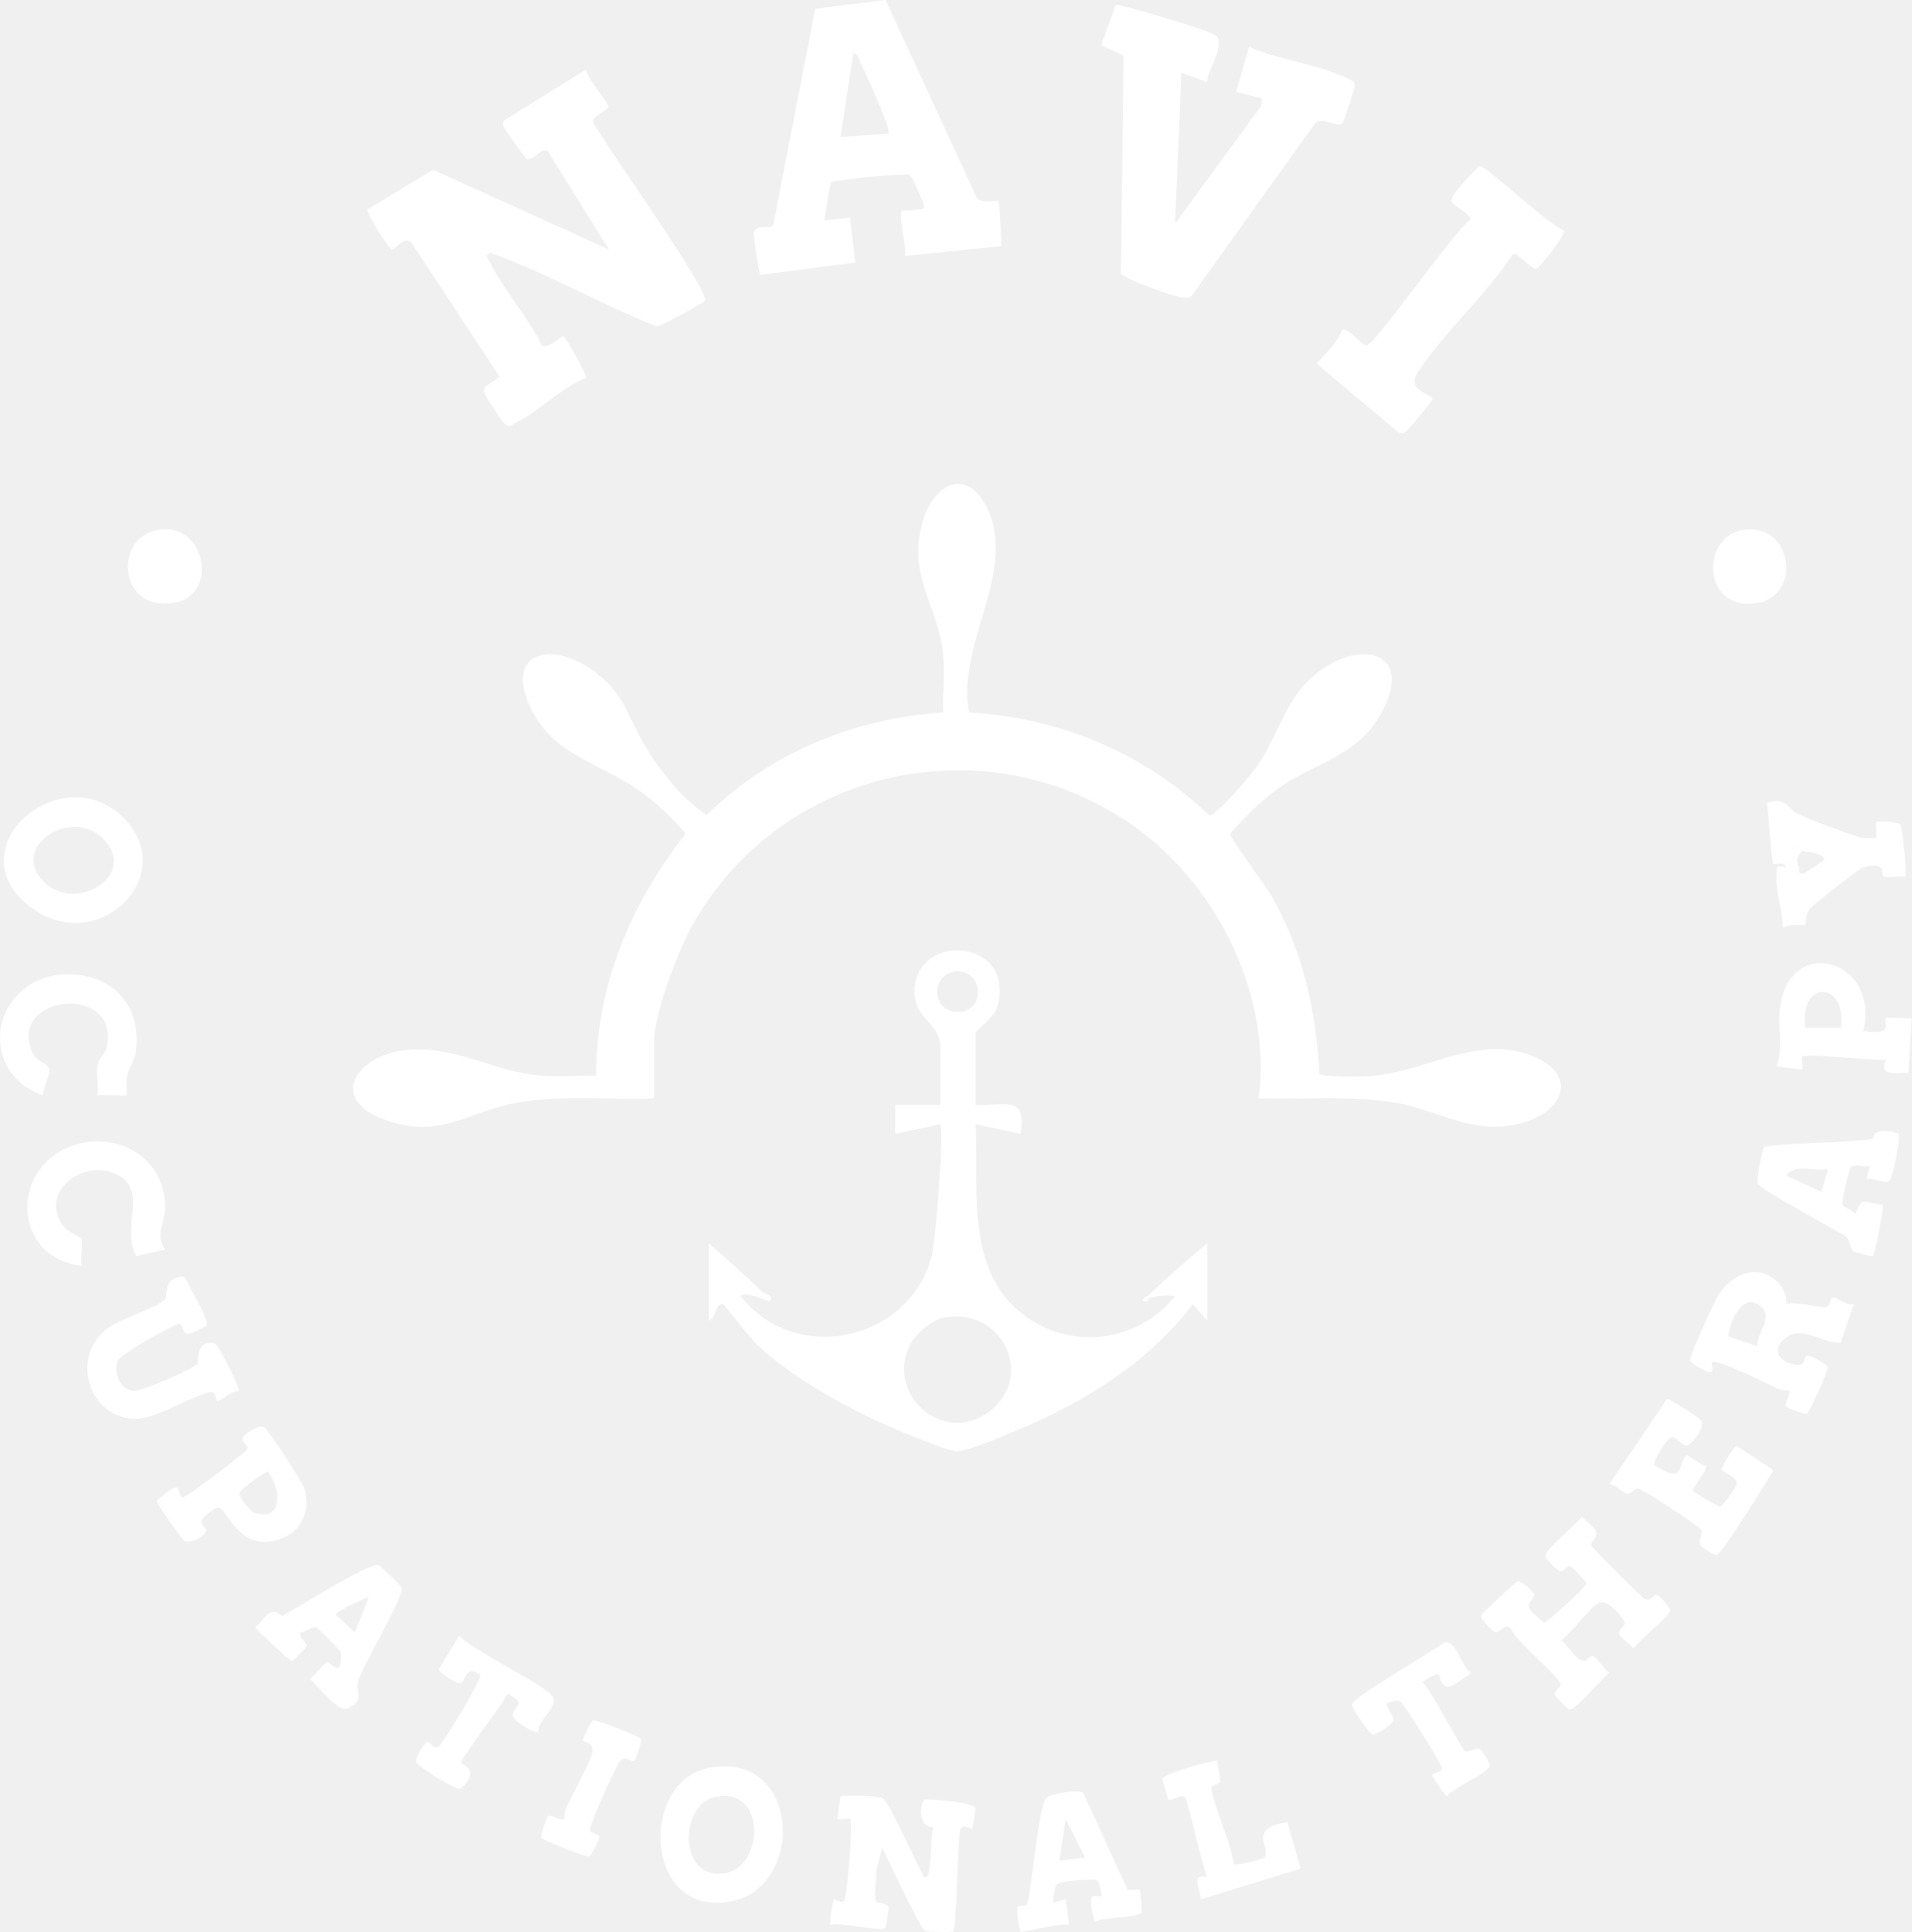
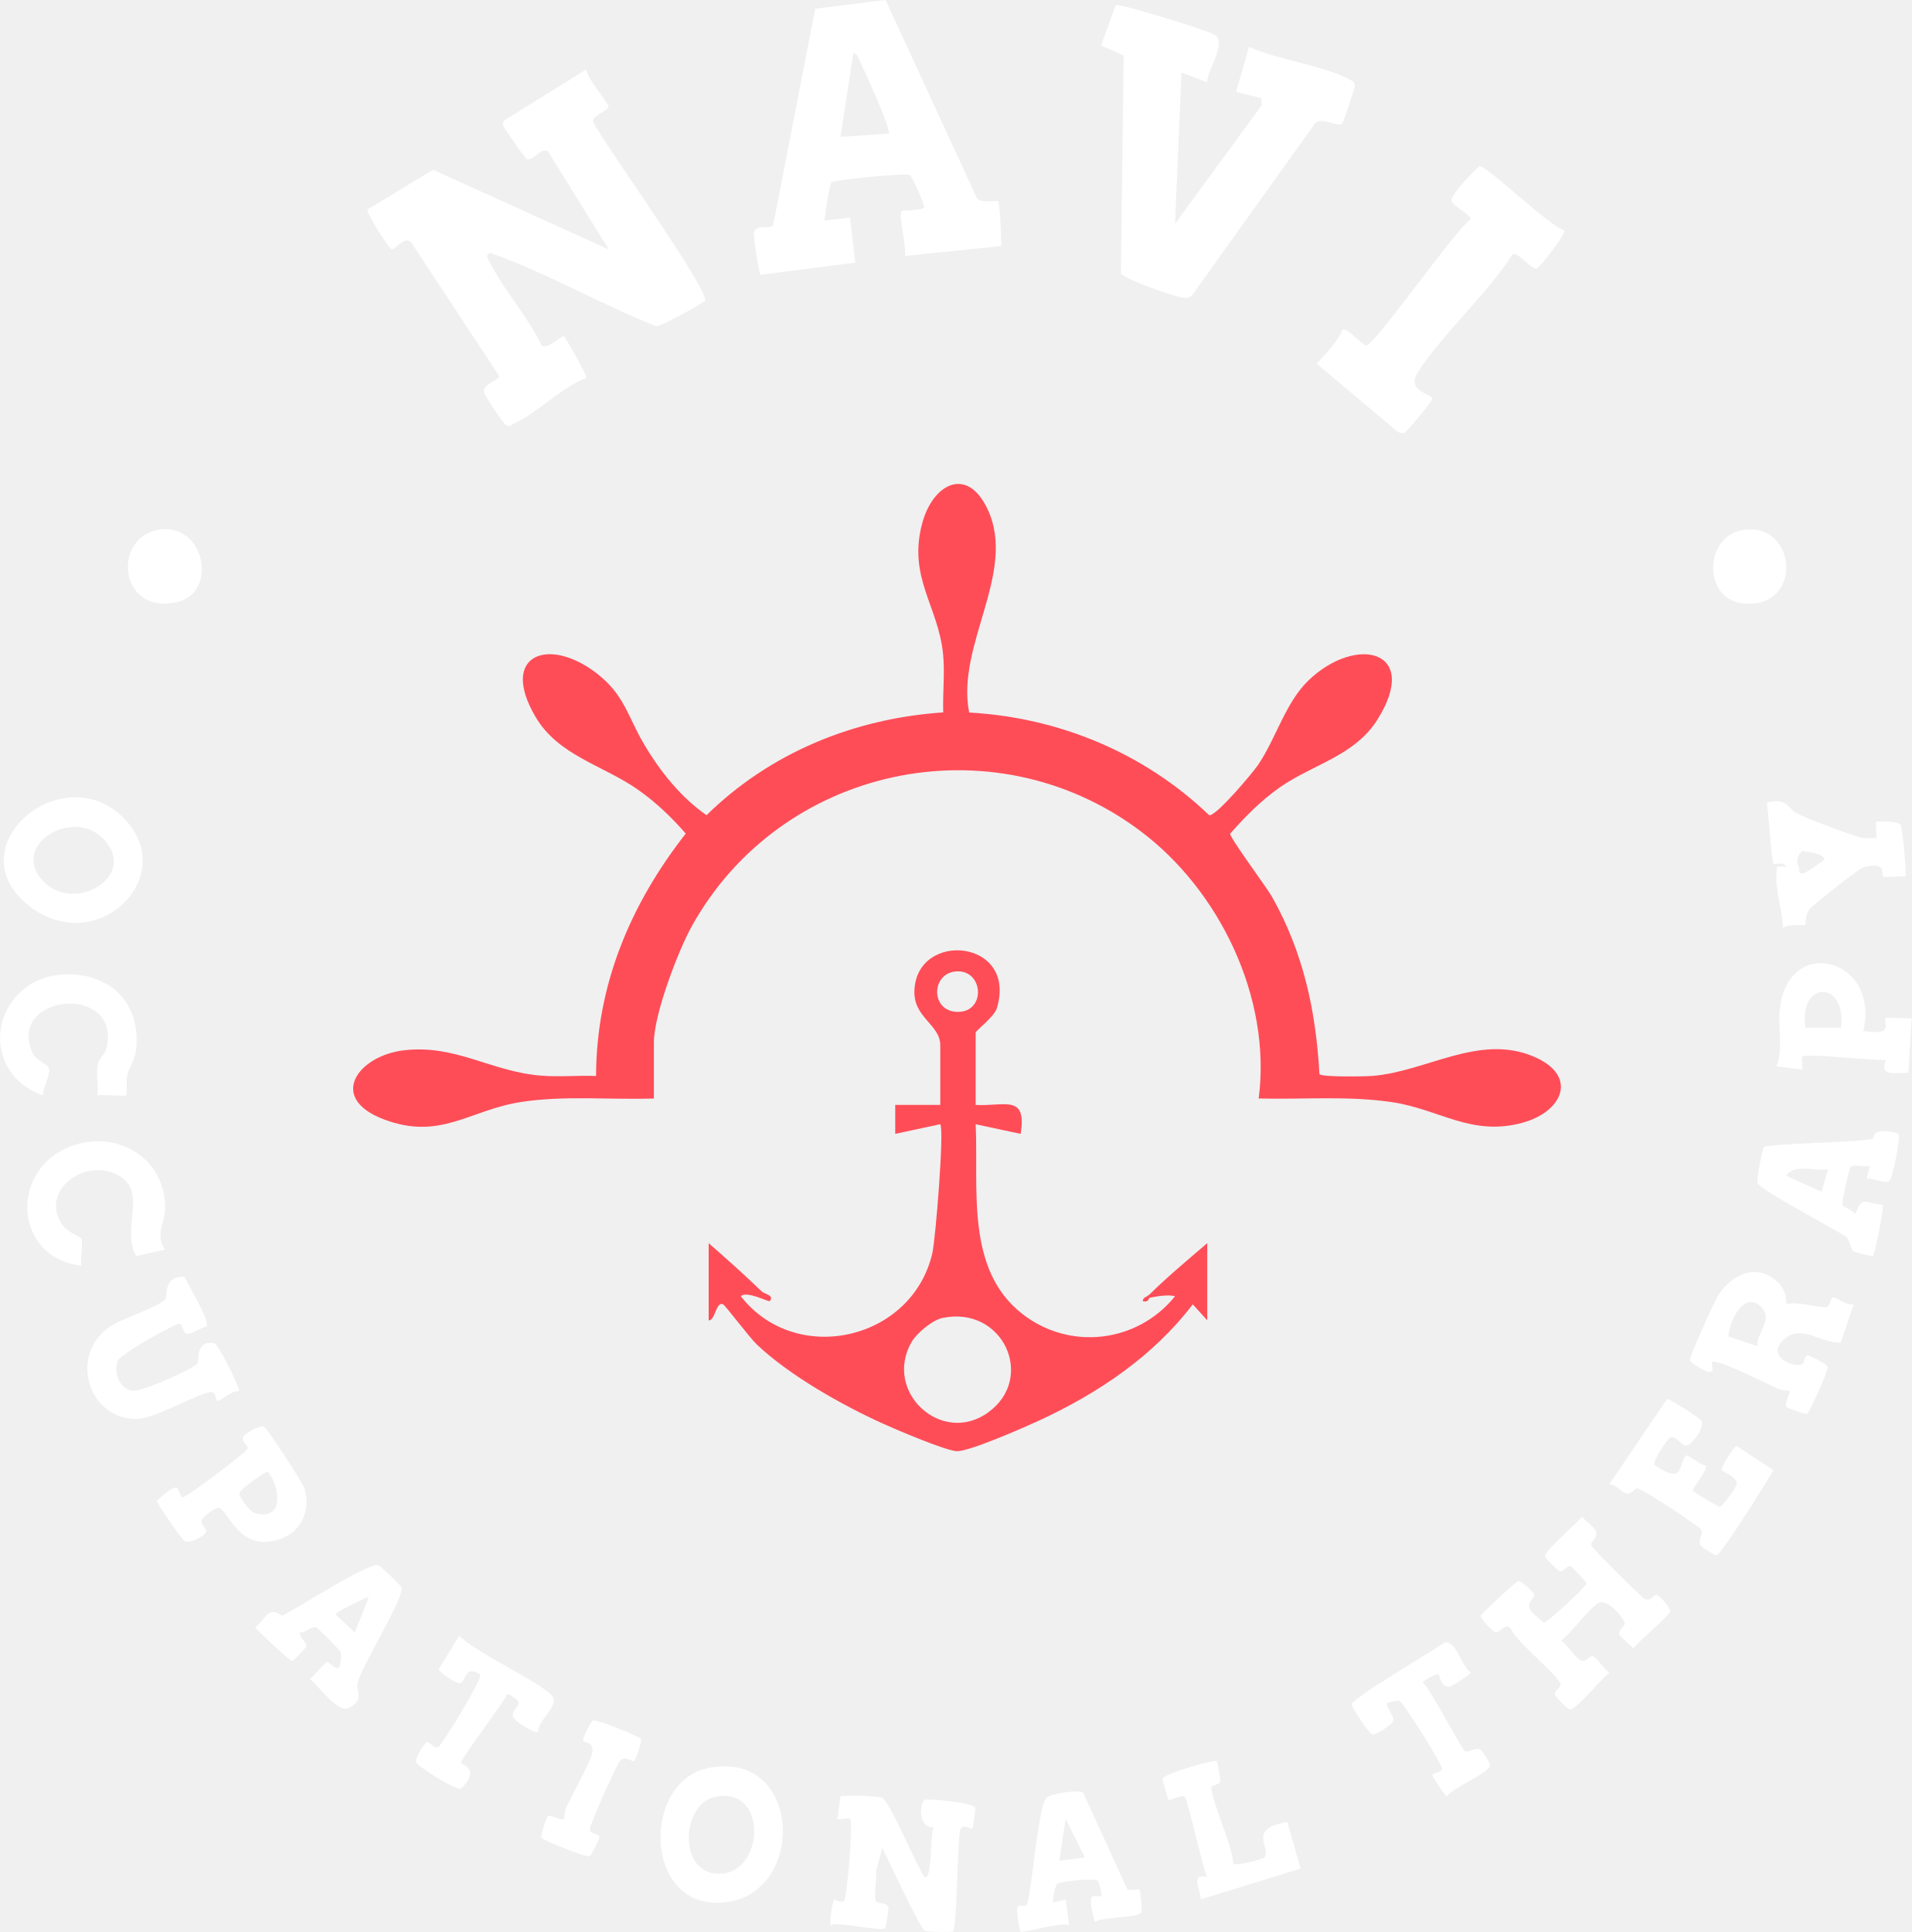
<svg xmlns="http://www.w3.org/2000/svg" fill="#ffffff" id="Camada_2" data-name="Camada 2" viewBox="0 0 285.18 288.23">
  <defs>
-     
+     <style>.cls-7,.cls-10{fill:#ff4d58}</style>
  </defs>
  <g id="Camada_1-2" data-name="Camada 1">
    <g>
      <path class="cls-7" d="M97.56,163.88c-6.5.22-13.44-.48-19.87.53-7.7,1.2-11.98,5.78-20.44,2.58s-3.84-9.54,3.11-10.31c7.64-.85,12.85,3.15,20.22,3.78,2.76.24,5.57-.04,8.34.06.04-13.57,5.14-25.64,13.38-36.16-2.1-2.41-4.39-4.61-7-6.46-5.29-3.76-11.97-5.1-15.42-10.97-5.47-9.31,2.03-12.07,9.26-6.38,4.02,3.16,4.51,6.34,6.89,10.39s5.48,7.97,9.37,10.68c9.51-9.34,22.01-14.44,35.31-15.34-.1-2.9.27-5.9-.03-8.79-.75-7.16-5.3-11.42-3.08-19.51,1.59-5.79,6.68-8.52,9.73-2.01,4.43,9.44-4.75,20.27-2.75,30.33,13.42.74,26.12,6.04,35.81,15.32,1.02.18,6.46-6.29,7.28-7.49,2.69-3.96,4.1-9.33,7.53-12.62,7.14-6.86,16.85-4.55,10.24,5.92-3.37,5.32-9.59,6.61-14.47,10-2.8,1.95-5.2,4.39-7.45,6.94-.11.57,5.4,7.94,6.25,9.44,4.65,8.26,6.55,17.01,7.06,26.43.34.48,6.88.36,7.96.27,8.08-.67,15.88-6.33,24.01-2.88,6.71,2.85,4.35,8.22-1.67,9.87-7.63,2.09-12.38-2.03-19.51-3.08-6.55-.97-13.25-.37-19.85-.54,1.95-14.97-5.82-31.12-17.8-40.02-21.99-16.35-53.49-9.54-66.74,14.27-2.1,3.77-5.68,13.24-5.68,17.35v8.4Z" />
      <path class="cls-3" d="M72.61,38.18c2.14,4.71,5.96,8.7,8.21,13.38,1,.59,2.99-1.6,3.29-1.38.29.21,3.55,5.91,3.34,6.2-3.65,1.37-7.42,5.3-10.75,6.8-.46.21-.55.6-1.22.23-.4-.22-3.25-4.48-3.29-4.92-.12-1.14,1.74-1.54,2.33-2.31l-12.95-19.68c-.97-1.78-2.52.75-3.13.7-.35-.03-3.73-5.24-3.63-5.93l9.79-5.94,26.23,11.89-9.1-14.66c-1.01-.65-2.07,1.44-3.09,1.19-.3-.07-3.56-4.77-3.6-5.08-.09-.62.3-.8.74-1.05l11.68-7.26c0,1.17,3.33,5.05,3.32,5.52,0,.68-2.53,1.34-2.31,2.32,1.66,3.26,17.5,25.3,16.69,26.65-.21.36-6.64,3.91-7.27,3.82-8.29-3.29-16.44-8.03-24.82-10.96-.31.39-.71-.1-.96-.48-.5-.25-.3.07,0,.48.44-.25.63-.02.48.48Z" />
      <path class="cls-3" d="M180.08,12.27l-3.83-1.44-.96,22.55,12.87-17.59.08-1.12-3.84-.97,1.93-6.71c4.16,1.91,11.25,2.8,15.02,4.89.51.28.78.31.74,1.01-.02.3-1.65,5.4-1.89,5.58-.72.52-3.14-1.16-4.07,0l-18.21,25.46c-.36.51-.81.51-1.37.49-1.13-.05-9.06-2.86-9.34-3.67l.42-32.47-3.37-1.5,2.18-6.04c1-.14,13.56,3.75,14.75,4.44,1.95,1.13-1.12,5.28-1.12,7.11Z" />
      <path class="cls-3" d="M233.34,34.36c.35.5-3.69,5.63-4.12,5.72-.76.16-2.93-2.64-3.55-2.16-3.95,6.09-10.21,11.6-14.12,17.56-1.91,2.92,2.1,3.21,2.12,4.05,0,.32-3.82,4.91-4.13,5.01-.54.17-1.02-.04-1.4-.43l-11.73-9.86c1.37-1.49,3.11-3.17,3.84-5.03.71-.49,2.93,2.31,3.59,2.31,1.22,0,13.14-17.11,15.58-18.86-.48-1.09-3.01-2.02-2.89-2.87.14-.99,3.23-4.18,4.17-5.01,1-.17,10.55,9.05,12.64,9.58Z" />
      <path class="cls-3" d="M235.99,226.27c.48.64,1.95,1.56,2.12,2.25.25,1.02-.96,1.5-.71,2.06.23.51,7.45,7.71,7.96,7.96.96.47,1.31-.82,1.91-.55.35.15,1.97,1.87,1.88,2.37-.13.75-4.75,4.5-5.48,5.57-.41-.58-2.04-1.68-2.12-2.21-.09-.59.77-1.05.85-1.47.1-.49-2.61-4.02-4.02-3.05-1.78,1.22-3.66,4.15-5.49,5.55.88.59,2.11,2.54,2.88,2.92.96.47,1.31-.82,1.91-.55s1.68,1.97,2.39,2.43c-1.04.75-5.03,5.64-5.92,5.48-.29-.05-2.14-1.91-2.19-2.19-.09-.59.77-1.05.85-1.47.2-1.02-6.77-6.5-7.35-8.33-.82-1.15-1.6.58-2.35.47-.38-.06-2.29-1.97-2.19-2.53.64-.77,5.18-5,5.55-5.07.5-.09,2.21,1.53,2.37,1.89.25.56-.96,1.04-.71,2.06.15.63,1.63,1.72,2.18,2.22.43.08,6.46-5.47,6.38-5.9-.03-.18-2.17-2.41-2.37-2.5-.56-.24-.99.81-1.62.72-.28-.04-2.14-1.9-2.19-2.19-.16-.89,4.73-4.89,5.48-5.92Z" />
      <path class="cls-3" d="M30.82,197.91c-.92.13-2.16,1.19-3.02,1.05-.47-.08-.58-1.43-1.02-1.47-.54-.06-8.94,4.5-9.27,5.61-.5,1.7.25,4.03,2.18,4.38,1.34.24,8.75-3.08,9.75-4.01.25-.24-.31-3.72,2.56-3.05.6.14,3.89,6.8,3.65,7.12-1.11-.11-2.4,1.27-3.12,1.44-.39.09-.28-.94-.69-1.22-1.02-.7-8.38,3.86-11.38,3.92-7.09.15-10.17-9.08-4.46-13.47,2.07-1.59,7.03-2.86,8.64-4.35.4-.37-.4-3.51,2.86-3.39.56,1.17,3.87,6.64,3.31,7.43Z" />
      <path class="cls-4" d="M246.81,218.54c4.74,3.28,3.44-.44,4.78-1.4.22-.15,2.13,1.5,2.84,1.48.47.67-2.11,3.49-1.89,3.79.14.19,3.79,2.41,4.02,2.37.47-.08,2.37-2.79,2.51-3.3.3-1.13-2.22-1.89-2.24-2.21-.04-.5,1.84-3.47,2.23-3.56l5.51,3.62c-.92,1.58-7.72,12.51-8.47,12.68-.31.07-2.23-1.17-2.39-1.44-.5-.82.45-1.72.06-2.39-.29-.49-8.98-6.25-9.54-6.13-.44.09-.85.82-1.46.78-.78-.05-1.71-1.43-2.71-1.38l8.63-12.73c.27-.13,4.89,2.88,5.07,3.15.68,1.07-1.45,3.92-2.33,3.78-.62-.1-1.52-1.54-2.26-1.17-.52.25-2.68,3.62-2.36,4.07Z" />
      <path class="cls-1" d="M24.62,186.43l-4.3.95c-2.43-4.2,2.15-10.06-3.27-12.33-4.94-2.08-11.12,2.9-7.72,7.71.83,1.18,2.75,1.76,2.83,2.07.25,1.06-.21,2.81-.02,4-10.08-1.17-10.79-14.23-1.7-17.77,6.9-2.69,14.4,1.71,14.19,9.36-.05,2.01-1.53,3.83-.01,6.01Z" />
      <path class="cls-1" d="M17.73,148.22c2.28,2.28,2.97,5.52,2.53,8.66-.19,1.39-1.02,2.37-1.28,3.51-.18.79,0,2.9-.11,3.01-.16.17-3.57-.12-4.32,0,.15-1.44-.24-3.16.02-4.54.19-1,1.1-1.57,1.32-2.52,2.28-9.65-14.89-8.14-11.06.7.55,1.27,2.26,1.64,2.47,2.35.27.93-.91,2.91-.91,4-7.46-2.47-8.64-11.82-2.16-16.32,3.85-2.67,10.18-2.19,13.51,1.13Z" />
      <path class="cls-1" d="M214.63,249.77c-.28-.2-2.42,1.06-2.39,1.19,1.21,1.12,5.78,9.98,6.3,10.27.59.33,1.6-.65,2.32-.22.27.16,1.46,2.03,1.41,2.37-.2,1.17-5.55,3.33-6.44,4.61-.19,0-2.08-2.84-2.15-3.12-.1-.39,1.29-.36,1.44-.97.14-.58-5.74-9.78-6.25-10.09-.41-.25-1.85.2-1.91.28-.36.48,1.03,1.86.9,2.57-.12.64-2.6,2.15-3.07,2.11-.51-.04-3.03-3.82-3.13-4.46-.14-.93,12.19-8.01,13.8-9.26,1.77-.46,2.5,3.54,3.96,4.49,0,.19-2.76,2.05-3.19,2.09-1.3.13-1.49-1.77-1.61-1.85Z" />
      <path class="cls-1" d="M80.28,258.4c-.39.29-3.87-1.64-3.78-2.55.14-1.5,2.29-1.56-.77-3.18-.69,1.48-6.98,9.68-6.95,10.3.02.3,3.06.9,0,3.86-.63.41-6.53-3.35-6.7-3.93-.2-.68,1.3-2.99,1.64-3.02.38-.04,1.05,1.1,1.69.72.54-.32,6.64-10.18,6.21-10.79-2.41-1.59-1.98,1.19-3.09,1.29-.45.04-2.94-1.47-3.06-2.11l3.05-4.96c2.1,2.37,12.76,7.25,13.94,9.1.92,1.44-2.28,3.54-2.19,5.28Z" />
      <path class="cls-1" d="M23.55,79.05c6.97-1.31,9.21,9.5,2.65,10.83-8.43,1.72-9.45-9.55-2.65-10.83Z" />
      <path class="cls-1" d="M260.11,79.05c8.06-1.17,8.96,11.96-.14,10.96-5.98-.66-5.82-10.09.14-10.96Z" />
      <path class="cls-10" d="M171.45,193.63c-.06.01-.11.75-.96.48-.03-.57.68-.68.96-.95v.48Z" />
      <path class="cls-6" d="M73.09,37.7l-.48.48c-.04-.08-.39-.12-.48-.48-.29-.16-.29-.32,0-.48.62-.2.84.44.96.48Z" />
      <path class="cls-7" d="M171.45,193.15c-.27.18-.28.34,0,.48.96-.23,2.89-.54,3.84-.24-5.62,6.96-15.71,8.15-22.78,2.63-8.53-6.65-6.51-18.71-6.96-28.3l6.71,1.44c.97-6-2.43-4.07-6.71-4.32v-10.8c0-.25,2.77-2.37,3.14-3.57,3.21-10.36-11.98-11.74-12.28-2.65-.13,4.05,3.86,5.01,3.86,8.14v8.88h-6.72v4.32s6.71-1.44,6.71-1.44c.64.72-.7,17.17-1.17,19.22-2.99,13.01-20.32,17-28.57,6.45.79-.9,4.17.89,4.31.72.75-.88-.8-1.06-1.18-1.43-2.58-2.48-5.23-4.87-7.93-7.21v11.52c.99.04,1.09-2.9,2.15-2.4.35.17,3.95,4.97,5.04,6,4.87,4.62,12.74,9.06,18.88,11.83,1.9.86,9.5,4.11,11.03,4.08,1.96-.03,9.93-3.53,12.17-4.56,8.82-4.08,17-9.56,22.95-17.35l2.16,2.39v-11.52c-2.91,2.5-5.9,4.98-8.64,7.68ZM142.9,144.91c3.83-.01,4.15,6.05,0,6.05-4.21,0-4.04-6.03,0-6.05ZM147.47,210.68c-7,5.11-15.78-3.09-11.46-10.5.77-1.31,3.1-3.25,4.6-3.56,9.01-1.87,13.91,8.91,6.86,14.05Z" />
      <path class="cls-5" d="M72.13,37.22c.03.15-.04.33,0,.48-.62.03-.74-.91-.24-.96l.24.48Z" />
      <path class="cls-3" d="M148.9,30.02c-.22-.22-2.93.53-3.31-.77L132.11,0l-10.49,1.3-6.27,32.26c-.42.75-2.44-.25-2.87,1.09-.13.39.71,6.18.98,6.35l14.14-1.83-.8-6.71-3.79.44c.03-.83.78-5.52,1.01-5.7.46-.37,11.29-1.46,11.73-1.07.41.36,2.29,4.63,2.13,4.85-.66.46-3.23.37-3.35.49-.56.54.76,5.54.47,6.71l14.37-1.47c.02-.87-.21-6.46-.45-6.69ZM132.58,19.94l-7.2.48,1.92-12.47c.72.05.73.75.96,1.19.64,1.23,4.8,10.33,4.31,10.8Z" />
      <path class="cls-3" d="M18.7,122.31c-9.24-9.93-26.02,4.42-13.9,13.18,9.83,7.11,21.86-4.63,13.9-13.18ZM6.55,131.58c-5.32-5.34,4.28-11.34,8.97-6.33,5.08,5.44-4.3,11.01-8.97,6.33Z" />
      <path class="cls-3" d="M137.91,268.53c-.79.67-.92,4.28,1.42,4.05-.67.7-.17,8.31-1.46,7.41-1.18-1.78-5.06-11.04-6.24-11.76-.55-.34-6-.43-6.22-.21-.12.12-.35,2.76-.51,3.33.46.1,1.78-.14,1.93,0,.45.42-.44,11.92-.95,12.27-.51.35-1.34-.31-1.43-.26-.28.19-.74,3.59-.51,3.82,1.39-.51,7.5,1.06,8.13.45.11-.11.52-2.89.48-3.04-.25-.89-1.77-.5-1.92-1.06-.27-.98.22-3.07.04-4.26l.95-3.6c.83,1.67,5.6,11.94,6.34,12.37.33.19,4.07.25,4.22.1.56-.59.66-13.06,1.03-15.04.35-1.22,1.69-.13,1.85-.3.1-.11.49-2.92.45-3.07-.23-.84-7.29-1.46-7.59-1.21Z" />
      <path class="cls-3" d="M105.58,263.79c-9.96,2.08-9.62,21.5,2.72,20,12.09-1.47,11.33-22.94-2.72-20ZM107.83,279.51c-6.79.67-6.3-10.25-1.3-11.4,7.94-1.83,7.56,10.79,1.3,11.4Z" />
      <path class="cls-1" d="M168.17,281.85l-6.56-14.35c-.52-.58-4.9.06-5.52.73-1.21,1.32-2.1,13.22-2.84,15.79-.19.63-1.38,0-1.49.55-.12.56.28,3.41.52,3.59.29.22,6.02-1.43,7.2-.96l-.49-3.84-1.91.48c.05-.68.21-2.63.82-2.88.81-.34,5.23-.77,5.82-.4.27.17.71,2.17.55,2.33-.15.15-1.36-.3-1.47.25-.23,1.15.29,2.47.51,3.59,1.25-.81,6.33-.55,6.99-1.43.1-.13-.17-3.25-.29-3.37-.19-.18-1.39.21-1.84-.07ZM158.02,277.59l.96-6.23,2.87,5.75-3.83.48Z" />
      <path class="cls-1" d="M192.08,271.84c-6.08.92-2.46,3.76-3.41,5.22-.21.32-4.24,1.37-4.71.98.19-1.97-3.75-10.64-3.18-11.49.21-.31,1.15-.3,1.26-.79.05-.25-.41-2.93-.52-3.03-.33-.29-8.02,1.94-8.09,2.63-.02.16.78,3.02.9,3.13.21.2,2.05-.78,2.39-.48.47.42,2.63,10.5,3.36,11.99-2.57-.46-1.02,1.59-.96,3.36l14.9-4.59-1.96-6.92Z" />
      <path class="cls-2" d="M88.43,256.69c-.31.2-1.46,2.49-1.46,2.89,0,.5,1.64.11,1.4,1.84-.17,1.23-3.12,6.55-3.87,8.18-.27.58-.31,1.71-.38,1.77-.34.31-2.1-.67-2.37-.47-.14.1-1.21,2.96-.96,3.31.23.32,6.74,2.99,7.17,2.71.31-.2,1.46-2.49,1.46-2.89,0-.42-1.29-.41-1.44-1.02-.13-.55,3.95-9.68,4.53-10.31.81-.88,1.8.23,2.12.01.14-.1,1.21-2.97.96-3.32-.23-.32-6.74-2.99-7.17-2.71Z" />
      <path class="cls-1" d="M53.37,250.98c.65-2.55,7.05-12.77,6.52-14.19-.1-.26-3.14-3.2-3.45-3.28-1.56-.4-12.18,6.52-14.38,7.55-2-1.61-2.44.5-3.99,1.74.65.74,5.13,5.01,5.51,5.02.15,0,2.08-1.97,2.12-2.2.11-.65-1.12-1.24-.92-2.09.78.1,1.78-1.02,2.41-.74.23.1,3.51,3.4,3.61,3.64.26.59-.07,2.24-.26,2.38-.49.35-1.41-.84-1.68-.85-.42,0-2.06,2.12-2.63,2.53,1.21.92,4.18,5.12,5.74,4.34,2.55-1.28,1.04-2.42,1.41-3.85ZM52.93,243.53l-2.86-2.64c0-.48,4.04-2.26,4.79-2.64.53-.27,1.08-.88,0,.48l-1.93,4.8Z" />
      <path class="cls-1" d="M42.04,229.51c3.12-1.19,4.29-4.4,3.37-7.49-.23-.78-5.5-8.86-5.98-9.13-.62-.36-2.78.89-3.08,1.37-.57.93.85,1.32.54,1.93-.27.54-9.03,7.21-9.63,7.18-.47-.02-.54-1.45-.97-1.45-.81.01-2.19,1.43-2.9,1.93-.16.33,3.79,5.82,4.11,6.02.79.51,2.83-.65,3.16-1.21.37-.64-.87-1.18-.54-1.94.18-.42,1.99-1.82,2.43-1.79,1.49.11,3.07,7.04,9.49,4.58ZM37.91,225.69c-.65-.2-2.31-2.45-2.21-2.97.08-.49,4.06-3.33,4.27-3.18,1.93,2.5,2.4,7.55-2.06,6.15Z" />
      <path class="cls-8" d="M54.85,238.25v.48c1.08-1.36.53-.75,0-.48Z" />
      <path class="cls-3" d="M273.45,193.6c-.42,0-.37,1.26-1.01,1.42-.64.16-4.65-.94-5.95-.46.02-1.14-.33-2.34-1.15-3.16-3.1-3.11-7.01-1.35-9.04,1.9-.59.94-4.31,9.13-4.19,9.64.09.4,2.19,1.59,2.63,1.7,1.27.32.43-1.17.69-1.42.63-.6,8.41,3.33,9.74,3.94.57.26,1.71.32,1.77.38.23.24-.8,1.88-.45,2.35.09.13,2.69,1.1,3.05,1.04.38-.06,3.22-6.58,3.13-6.95-.12-.5-2.56-1.76-3.06-1.76-.4,0-.38,1.01-.73,1.25-1.07.75-5.9-1.14-2.46-3.89,2.38-1.9,5.47.83,8.17.74l1.95-5.74c-1.09.26-2.33-.99-3.09-1ZM262.14,200.83l-4.3-1.46c.14-2.21,2.22-6.75,4.76-4.52,2.07,1.82-.47,3.82-.46,5.98Z" />
      <path class="cls-1" d="M279.43,169.87c-1.95.57-15.66.73-16.28,1.26-.21.18-1.15,4.76-.95,5.39.3.91,11.22,6.73,12.89,7.77.92.41.86,2.01,1.44,2.4.12.08,2.78.82,2.88.71.27-.28,1.71-7.39,1.43-7.67-2.73-.16-2.96-1.52-4.06,1.42-.36-.62-1.68-.99-1.93-1.41-.15-.25,1.03-5.56,1.28-5.71.51-.32,2.07.07,2.81-.06l-.48,1.91c.96-.24,2.65.83,3.39.29.52-.38,1.71-6.57,1.38-6.96-.31-.36-3.89-1.13-3.79.67ZM271.73,177.8l-5.27-2.4c1.14-1.84,4.34-.63,6.24-.95l-.97,3.35Z" />
      <path class="cls-4" d="M265.98,128.86c1.65-.92,2.29.15,1.92-2.4.74-.24.9.46.96.48,1.11.3,2.5.11,3.35,1.2,0,.19-2.78,2.05-3.14,2.14-1.02.25-.6-.88-.69-.95-.21-.15-1.44.13-1.92,0-1.61-.05-1.37-.32-1.45,1.19-.15,2.51.91,5.39.98,7.93.73-.7,3.15-.32,3.33-.5.09-.09-.09-1.42.7-2.42.39-.49,7.34-5.95,7.82-6.09,3.78-1.09,2.76.99,3.05,1.28.29.29,2.61-.08,3.33.06.27-.27-.41-7.29-.69-7.71-.41-.61-3.5-.58-3.63-.45-.15.15.11,1.87,0,2.4-.7,0-1.42.07-2.13-.03-1.2-.19-8.52-3-9.74-3.66-1.32-.71-1.44-2.44-4.45-1.59.24,1.24.68,8.76.97,9.11.13.16,1.08-.1,1.43,0Z" />
      <path class="cls-1" d="M281.33,151.88c-.53.57,1.52,2.69-3.36,1.93,2.57-10.88-11.33-14.56-12.47-3.12-.27,2.75.55,5.8-.48,8.39l3.84.49c.1-.46-.14-1.78,0-1.93.53-.57,10.75.64,12.48.49-1.08,2.58,1.53,1.87,3.36,1.92l.48-8.16c-.7.11-3.7-.16-3.84,0ZM274.62,153.33h-5.28c-1.08-7.14,6.22-7.13,5.28,0Z" />
      <path class="cls-9" d="M268.38,129.34c-.55-.77-.19-1.8.48-2.4-.06-.01-.22-.72-.96-.48.37,2.54-.28,1.48-1.92,2.4.4.13.45.47.48.48.48.13,1.71-.15,1.92,0Z" />
    </g>
  </g>
</svg>
